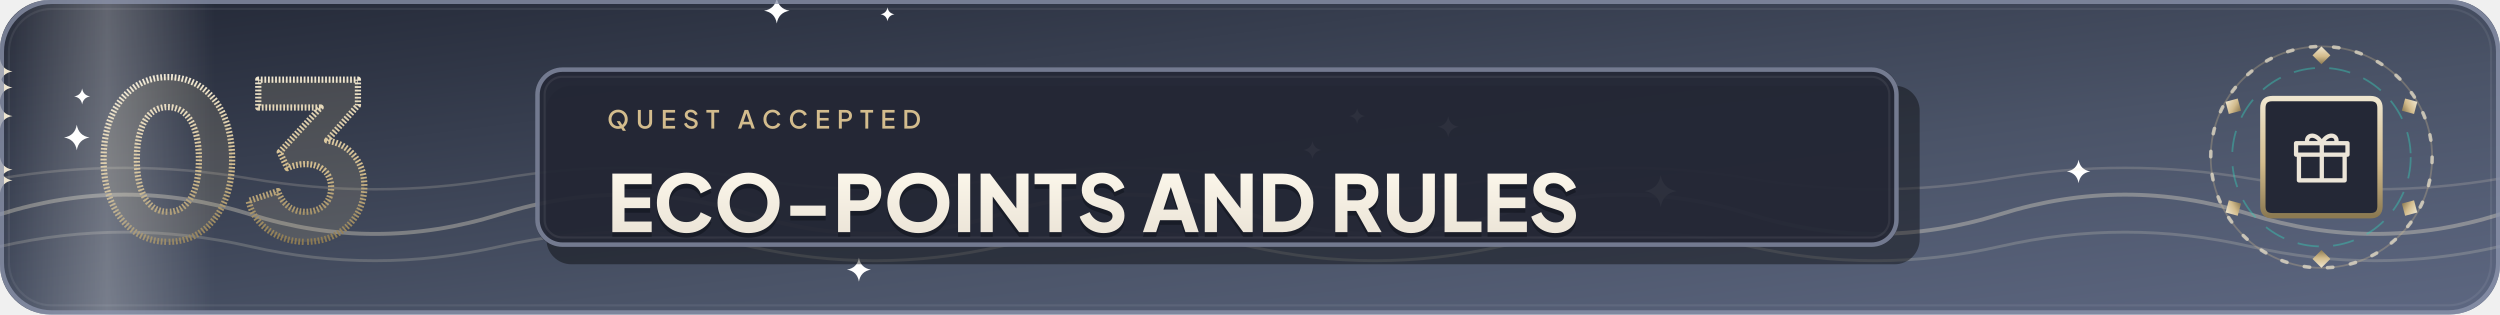
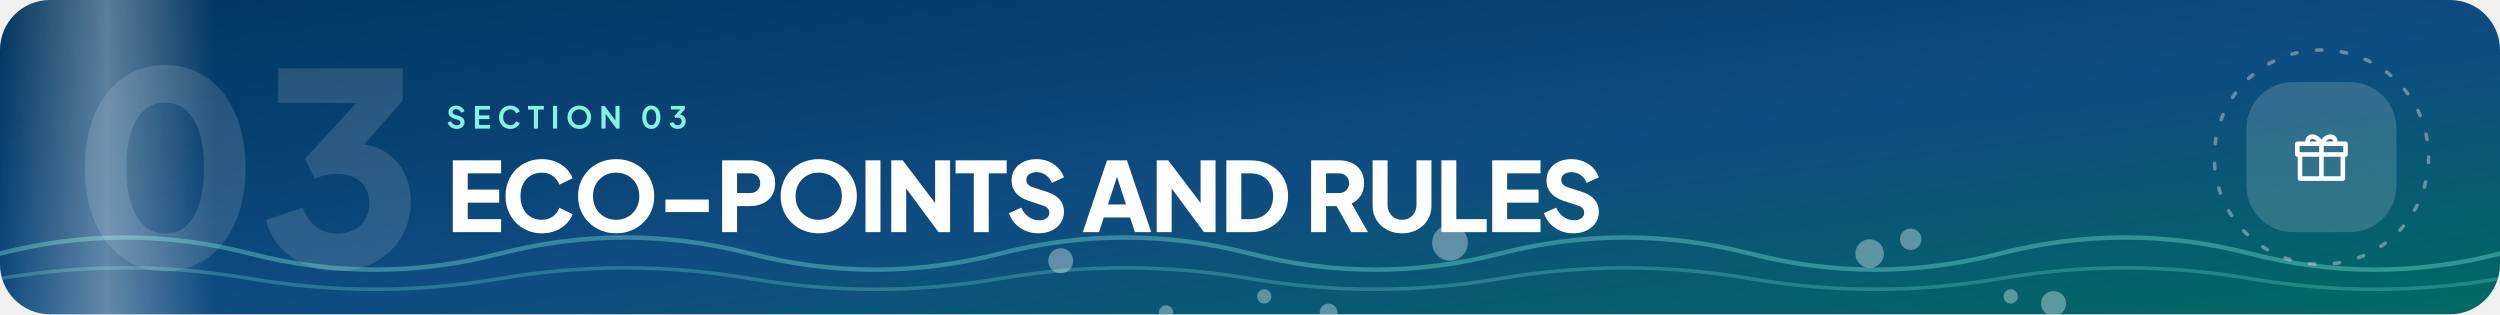
<svg xmlns="http://www.w3.org/2000/svg" width="1400" height="176" viewBox="0 0 1400 176" role="img" aria-label="Section 3: Eco-Points And Rules">
  <defs>
    <linearGradient id="goldE" x1="0" y1="0" x2="0" y2="1">
-       <stop offset="0" stop-color="#efe6cf" />
-       <stop offset=".55" stop-color="#d3bc8d" />
-       <stop offset="1" stop-color="#8c7a52" />
+       <stop offset="0" stop-color="#c9fbf4" />
+       <stop offset=".55" stop-color="#86f2e4" />
+       <stop offset="1" stop-color="#006a61" />
    </linearGradient>
    <linearGradient id="goldH" x1="0" y1="0" x2="1" y2="0">
-       <stop offset="0" stop-color="#8c7a52" />
-       <stop offset=".25" stop-color="#efe6cf" />
-       <stop offset=".5" stop-color="#d3bc8d" />
-       <stop offset=".75" stop-color="#efe6cf" />
-       <stop offset="1" stop-color="#8c7a52" />
+       <stop offset="0" stop-color="#006a61" />
+       <stop offset=".25" stop-color="#c9fbf4" />
+       <stop offset=".5" stop-color="#86f2e4" />
+       <stop offset=".75" stop-color="#c9fbf4" />
+       <stop offset="1" stop-color="#006a61" />
    </linearGradient>
    <linearGradient id="cream" x1="0" y1="0" x2="0" y2="1">
-       <stop offset="0" stop-color="#fbf6ea" />
-       <stop offset="1" stop-color="#ece5d8" />
+       <stop offset="0" stop-color="#ffffff" />
+       <stop offset="1" stop-color="#eaf3fb" />
    </linearGradient>
    <linearGradient id="shine" x1="0" x2="1">
      <stop offset="0" stop-color="#fff" stop-opacity="0" />
      <stop offset=".5" stop-color="#fff" stop-opacity=".5" />
      <stop offset="1" stop-color="#fff" stop-opacity="0" />
    </linearGradient>
    <clipPath id="c">
      <rect width="1400" height="176" rx="28" />
    </clipPath>
-     <linearGradient id="g" x1="0" y1="0" x2="1" y2="1">
-       <stop offset="0" stop-color="#232836" />
-       <stop offset=".6" stop-color="#4a5367" />
-       <stop offset="1" stop-color="#5d6781" />
+     <linearGradient id="hg" x1="0" y1="0" x2="1" y2="1">
+       <stop offset="0" stop-color="#00355f" />
+       <stop offset=".55" stop-color="#0f4c81" />
+       <stop offset="1" stop-color="#006a61" />
+     </linearGradient>
+     <linearGradient id="mg" x1="0" y1="0" x2="1" y2="0">
+       <stop offset="0" stop-color="#86f2e4" />
+       <stop offset="1" stop-color="#006a61" />
+     </linearGradient>
+     <linearGradient id="sw" x1="0" x2="1">
+       <stop offset="0" stop-color="#fff" stop-opacity="0" />
+       <stop offset=".5" stop-color="#fff" stop-opacity=".35" />
+       <stop offset="1" stop-color="#fff" stop-opacity="0" />
    </linearGradient>
  </defs>
-   <style>.ns{animation:ns 8s cubic-bezier(.5,0,.2,1) infinite}@keyframes ns{0%{stroke-dashoffset:1}22%,88%{stroke-dashoffset:0}100%{stroke-dashoffset:-1}}
- .nf{animation:nf 8s ease infinite}@keyframes nf{0%,14%{opacity:0}28%,86%{opacity:1}96%,100%{opacity:0}}
- .eb{animation:eb 8s cubic-bezier(.2,1.4,.4,1) infinite}@keyframes eb{0%,6%{opacity:0;transform:translateY(-70px) scale(.8)}18%{opacity:1;transform:translateY(8px) scale(1.04)}24%{transform:translateY(-3px) scale(1)}28%,86%{opacity:1;transform:translateY(0) scale(1)}98%,100%{opacity:0;transform:translateY(0)}}
- .ic{animation:ic 8s cubic-bezier(.2,1.5,.4,1) infinite;transform-box:fill-box;transform-origin:center}@keyframes ic{0%,12%{opacity:0;transform:scale(0) rotate(-120deg)}26%,88%{opacity:1;transform:scale(1) rotate(0)}98%,100%{opacity:0;transform:scale(0) rotate(120deg)}}
- .rg{animation:rg 12s linear infinite;transform-box:fill-box;transform-origin:center}@keyframes rg{to{transform:rotate(360deg)}}
- .rg2{animation:rg2 18s linear infinite;transform-box:fill-box;transform-origin:center}@keyframes rg2{to{transform:rotate(-360deg)}}
- .wv{animation:wv 7s linear infinite}@keyframes wv{to{transform:translateX(-280px)}}.wv2{animation:wv 11s linear infinite reverse}
- .sh{animation:sh 8s ease-in-out infinite}@keyframes sh{0%,55%{transform:translateX(-260px) skewX(-20deg)}85%,100%{transform:translateX(1700px) skewX(-20deg)}}
- .pa{animation:pa linear infinite}@keyframes pa{from{transform:translateX(-60px)}to{transform:translateX(1500px)}}.tw{animation:tw ease-in-out infinite;transform-box:fill-box;transform-origin:center}@keyframes tw{0%,100%{opacity:0;transform:scale(0)}50%{opacity:1;transform:scale(1) rotate(90deg)}}@media (prefers-reduced-motion:reduce){*{animation:none!important}}</style>
+   <style>.tw{animation:tw ease-in-out infinite;transform-box:fill-box;transform-origin:center}@keyframes tw{0%,100%{opacity:0;transform:scale(0)}50%{opacity:1;transform:scale(1) rotate(90deg)}}@media (prefers-reduced-motion:reduce){*{animation:none!important}}.wv{animation:wv 8s linear infinite}@keyframes wv{to{transform:translateX(-280px)}}.wv2{animation:wv 13s linear infinite reverse}.sh{animation:sh 8s ease-in-out infinite}@keyframes sh{0%,55%{transform:translateX(-260px) skewX(-20deg)}88%,100%{transform:translateX(1700px) skewX(-20deg)}}.rg{animation:rg 14s linear infinite;transform-box:fill-box;transform-origin:center}@keyframes rg{to{transform:rotate(360deg)}}.bb{animation:bb linear infinite}@keyframes bb{from{transform:translateY(0);opacity:0}15%{opacity:.5}to{transform:translateY(-190px);opacity:0}}@keyframes tt{0%,6%{opacity:0;transform:translateX(-40px)}20%{opacity:1;transform:translateX(4px)}26%,86%{opacity:1;transform:none}97%,100%{opacity:0;transform:none}}.tt{animation:tt 8.0s ease-out infinite}@keyframes ic{0%,10%{opacity:0;transform:scale(.4)}24%,88%{opacity:1;transform:scale(1)}98%,100%{opacity:0;transform:scale(.4)}}.ic{animation:ic 8.0s cubic-bezier(.2,1.5,.4,1) infinite;transform-box:fill-box;transform-origin:center}</style>
  <g clip-path="url(#c)">
-     <rect width="1400" height="176" fill="url(#g)" />
-     <path class="tw" d="M0 -14Q2 -2 14 0Q2 2 0 14Q-2 2 -14 0Q-2 -2 0 -14Z" transform="translate(435 6) scale(0.51)" fill="#fff" style="animation-duration:2.1s;animation-delay:-4.6s" />
-     <path class="tw" d="M0 -14Q2 -2 14 0Q2 2 0 14Q-2 2 -14 0Q-2 -2 0 -14Z" transform="translate(497 8) scale(0.28)" fill="#fff" style="animation-duration:4.4s;animation-delay:-0.7s" />
-     <path class="tw" d="M0 -14Q2 -2 14 0Q2 2 0 14Q-2 2 -14 0Q-2 -2 0 -14Z" transform="translate(760 65) scale(0.31)" fill="#fff" style="animation-duration:3.4s;animation-delay:-1.8s" />
-     <path class="tw" d="M0 -14Q2 -2 14 0Q2 2 0 14Q-2 2 -14 0Q-2 -2 0 -14Z" transform="translate(811 71) scale(0.42)" fill="#fff" style="animation-duration:4.8s;animation-delay:-1.0s" />
-     <path class="tw" d="M0 -14Q2 -2 14 0Q2 2 0 14Q-2 2 -14 0Q-2 -2 0 -14Z" transform="translate(735 84) scale(0.36)" fill="#fff" style="animation-duration:4.8s;animation-delay:-2.6s" />
-     <path class="tw" d="M0 -14Q2 -2 14 0Q2 2 0 14Q-2 2 -14 0Q-2 -2 0 -14Z" transform="translate(481 151) scale(0.48)" fill="#fff" style="animation-duration:3.3s;animation-delay:-0.4s" />
-     <path class="tw" d="M0 -14Q2 -2 14 0Q2 2 0 14Q-2 2 -14 0Q-2 -2 0 -14Z" transform="translate(1164 96) scale(0.47)" fill="#fff" style="animation-duration:2.9s;animation-delay:-3.5s" />
-     <path class="tw" d="M0 -14Q2 -2 14 0Q2 2 0 14Q-2 2 -14 0Q-2 -2 0 -14Z" transform="translate(930 107) scale(0.64)" fill="#fff" style="animation-duration:4.4s;animation-delay:-0.3s" />
-     <path class="tw" d="M0 -14Q2 -2 14 0Q2 2 0 14Q-2 2 -14 0Q-2 -2 0 -14Z" transform="translate(46 54) scale(0.32)" fill="#fff" style="animation-duration:2.5s;animation-delay:-4.7s" />
-     <path class="tw" d="M0 -14Q2 -2 14 0Q2 2 0 14Q-2 2 -14 0Q-2 -2 0 -14Z" transform="translate(43 77) scale(0.51)" fill="#fff" style="animation-duration:2.5s;animation-delay:-4.3s" />
+     <rect width="1400" height="176" fill="url(#hg)" />
+     <path d="M92.5 151.8Q79.15 151.8 69.025 144.6Q58.9 137.4 53.2 124.35Q47.5 111.3 47.5 94.05Q47.5 76.65 53.125 63.75Q58.75 50.85 68.875 43.65Q79.0 36.45 92.35 36.45Q106.0 36.45 116.125 43.65Q126.25 50.85 131.875 63.825Q137.5 76.8 137.5 94.05Q137.5 111.3 131.875 124.275Q126.25 137.25 116.125 144.525Q106.0 151.8 92.5 151.8ZM92.65 130.8Q99.55 130.8 104.35 126.45Q109.15 122.1 111.7 113.85Q114.25 105.6 114.25 94.05Q114.25 82.5 111.7 74.325Q109.15 66.15 104.275 61.8Q99.4 57.45 92.35 57.45Q85.45 57.45 80.65 61.8Q75.85 66.15 73.3 74.325Q70.75 82.5 70.75 94.05Q70.75 105.45 73.3 113.7Q75.85 121.95 80.725 126.375Q85.6 130.8 92.65 130.8ZM188.8 151.8Q179.5 151.8 171.1 148.275Q162.7 144.75 156.85 138.3Q151.0 131.85 149.05 123.15L169.6 116.25Q172.15 123.45 177.1 127.125Q182.05 130.8 188.8 130.8Q194.35 130.8 198.325 128.7Q202.3 126.6 204.55 122.775Q206.8 118.95 206.8 113.85Q206.8 108.75 204.625 105.075Q202.45 101.4 198.475 99.375Q194.5 97.35 188.8 97.35Q185.5 97.35 182.2 98.1Q178.9 98.85 176.2 100.2L170.8 88.95L199.45 57.75H155.8V38.25H225.55V56.25L203.95 80.85Q209.65 81.75 214.45 84.3Q221.8 88.5 225.925 95.85Q230.05 103.2 230.05 112.95Q230.05 124.05 224.65 132.9Q219.25 141.75 209.95 146.775Q200.65 151.8 188.8 151.8Z" fill="#ffffff" fill-opacity=".13" />
    <g class="wv">
-       <path d="M-280 120q70 -22 140 0t140 0q70 -22 140 0t140 0q70 -22 140 0t140 0q70 -22 140 0t140 0q70 -22 140 0t140 0q70 -22 140 0t140 0q70 -22 140 0t140 0q70 -22 140 0t140 0q70 -22 140 0t140 0q70 -22 140 0t140 0q70 -22 140 0t140 0" fill="none" stroke="#efe6cf" stroke-opacity="0.35" stroke-width="2.2" stroke-linecap="round" />
-       <path d="M-280 138q70 -16 140 0t140 0q70 -16 140 0t140 0q70 -16 140 0t140 0q70 -16 140 0t140 0q70 -16 140 0t140 0q70 -16 140 0t140 0q70 -16 140 0t140 0q70 -16 140 0t140 0q70 -16 140 0t140 0q70 -16 140 0t140 0q70 -16 140 0t140 0" fill="none" stroke="#efe6cf" stroke-opacity="0.2" stroke-width="1.6" stroke-linecap="round" />
+       <path d="M-280 142q70 -18 140 0t140 0q70 -18 140 0t140 0q70 -18 140 0t140 0q70 -18 140 0t140 0q70 -18 140 0t140 0q70 -18 140 0t140 0q70 -18 140 0t140 0q70 -18 140 0t140 0q70 -18 140 0t140 0q70 -18 140 0t140 0q70 -18 140 0t140 0q70 -18 140 0t140 0q70 -18 140 0t140 0q70 -18 140 0t140 0" fill="none" stroke="#86f2e4" stroke-opacity="0.35" stroke-width="2.5" stroke-linecap="round" />
    </g>
    <g class="wv2">
-       <path d="M-280 100q70 -12 140 0t140 0q70 -12 140 0t140 0q70 -12 140 0t140 0q70 -12 140 0t140 0q70 -12 140 0t140 0q70 -12 140 0t140 0q70 -12 140 0t140 0q70 -12 140 0t140 0q70 -12 140 0t140 0q70 -12 140 0t140 0q70 -12 140 0t140 0" fill="none" stroke="#efe6cf" stroke-opacity="0.18" stroke-width="1.4" stroke-linecap="round" />
+       <path d="M-280 156q70 -12 140 0t140 0q70 -12 140 0t140 0q70 -12 140 0t140 0q70 -12 140 0t140 0q70 -12 140 0t140 0q70 -12 140 0t140 0q70 -12 140 0t140 0q70 -12 140 0t140 0q70 -12 140 0t140 0q70 -12 140 0t140 0q70 -12 140 0t140 0q70 -12 140 0t140 0q70 -12 140 0t140 0q70 -12 140 0t140 0" fill="none" stroke="#86f2e4" stroke-opacity="0.25" stroke-width="2" stroke-linecap="round" />
    </g>
-     <g class="pa" style="animation-duration:8.4s;animation-delay:-0.7s">
-       <path d="M0 -14Q2 -2 14 0Q2 2 0 14Q-2 2 -14 0Q-2 -2 0 -14Z" transform="translate(0 49) scale(.5)" fill="#efe6cf" />
-     </g>
-     <g class="pa" style="animation-duration:8.4s;animation-delay:-5.0s">
-       <path d="M0 -14Q2 -2 14 0Q2 2 0 14Q-2 2 -14 0Q-2 -2 0 -14Z" transform="translate(0 95) scale(.5)" fill="#efe6cf" />
-     </g>
-     <g class="pa" style="animation-duration:9.3s;animation-delay:-5.0s">
-       <path d="M0 -14Q2 -2 14 0Q2 2 0 14Q-2 2 -14 0Q-2 -2 0 -14Z" transform="translate(0 65) scale(.5)" fill="#efe6cf" />
-     </g>
-     <g class="pa" style="animation-duration:7.4s;animation-delay:-3.1s">
-       <path d="M0 -14Q2 -2 14 0Q2 2 0 14Q-2 2 -14 0Q-2 -2 0 -14Z" transform="translate(0 40) scale(.5)" fill="#efe6cf" />
-     </g>
-     <g class="pa" style="animation-duration:8.3s;animation-delay:-4.8s">
-       <path d="M0 -14Q2 -2 14 0Q2 2 0 14Q-2 2 -14 0Q-2 -2 0 -14Z" transform="translate(0 101) scale(.5)" fill="#efe6cf" />
-     </g>
-     <path class="nf" d="M94.0 135.44Q83.32 135.44 75.22 129.68Q67.12 123.92 62.56 113.48Q58.0 103.04 58.0 89.24Q58.0 75.32 62.5 65.0Q67.0 54.68 75.1 48.92Q83.2 43.16 93.88 43.16Q104.8 43.16 112.9 48.92Q121.0 54.68 125.5 65.06Q130.0 75.44 130.0 89.24Q130.0 103.04 125.5 113.42Q121.0 123.8 112.9 129.62Q104.8 135.44 94.0 135.44ZM94.12 118.64Q99.64 118.64 103.48 115.16Q107.32 111.68 109.36 105.08Q111.4 98.48 111.4 89.24Q111.4 80.0 109.36 73.46Q107.32 66.92 103.42 63.44Q99.52 59.96 93.88 59.96Q88.36 59.96 84.52 63.44Q80.68 66.92 78.64 73.46Q76.6 80.0 76.6 89.24Q76.6 98.36 78.64 104.96Q80.68 111.56 84.58 115.1Q88.48 118.64 94.12 118.64ZM171.04 135.44Q163.6 135.44 156.88 132.62Q150.16 129.8 145.48 124.64Q140.8 119.48 139.24 112.52L155.68 107.0Q157.72 112.76 161.68 115.7Q165.64 118.64 171.04 118.64Q175.48 118.64 178.66 116.96Q181.84 115.28 183.64 112.22Q185.44 109.16 185.44 105.08Q185.44 101.0 183.7 98.06Q181.96 95.12 178.78 93.5Q175.6 91.88 171.04 91.88Q168.4 91.88 165.76 92.48Q163.12 93.08 160.96 94.16L156.64 85.16L179.56 60.2H144.64V44.6H200.44V59.0L183.16 78.68Q187.72 79.4 191.56 81.44Q197.44 84.8 200.74 90.68Q204.04 96.56 204.04 104.36Q204.04 113.24 199.72 120.32Q195.4 127.4 187.96 131.42Q180.52 135.44 171.04 135.44Z" fill="#d3bc8d" fill-opacity=".16" />
-     <path class="ns" d="M94.0 135.44Q83.32 135.44 75.22 129.68Q67.12 123.92 62.56 113.48Q58.0 103.04 58.0 89.24Q58.0 75.32 62.5 65.0Q67.0 54.68 75.1 48.92Q83.2 43.16 93.88 43.16Q104.8 43.16 112.9 48.92Q121.0 54.68 125.5 65.06Q130.0 75.44 130.0 89.24Q130.0 103.04 125.5 113.42Q121.0 123.8 112.9 129.62Q104.8 135.44 94.0 135.44ZM94.12 118.64Q99.64 118.64 103.48 115.16Q107.32 111.68 109.36 105.08Q111.4 98.48 111.4 89.24Q111.4 80.0 109.36 73.46Q107.32 66.92 103.42 63.44Q99.52 59.96 93.88 59.96Q88.36 59.96 84.52 63.44Q80.68 66.92 78.64 73.46Q76.6 80.0 76.6 89.24Q76.6 98.36 78.64 104.96Q80.68 111.56 84.58 115.1Q88.48 118.64 94.12 118.64ZM171.04 135.44Q163.6 135.44 156.88 132.62Q150.16 129.8 145.48 124.64Q140.8 119.48 139.24 112.52L155.68 107.0Q157.72 112.76 161.68 115.7Q165.64 118.64 171.04 118.64Q175.48 118.64 178.66 116.96Q181.84 115.28 183.64 112.22Q185.44 109.16 185.44 105.08Q185.44 101.0 183.7 98.06Q181.96 95.12 178.78 93.5Q175.6 91.88 171.04 91.88Q168.4 91.88 165.76 92.48Q163.12 93.08 160.96 94.16L156.64 85.16L179.56 60.2H144.64V44.6H200.44V59.0L183.16 78.68Q187.72 79.4 191.56 81.44Q197.44 84.8 200.74 90.68Q204.04 96.56 204.04 104.36Q204.04 113.24 199.72 120.32Q195.4 127.4 187.96 131.42Q180.52 135.44 171.04 135.44Z" pathLength="1" fill="none" stroke="url(#goldE)" stroke-width="3.5" stroke-linejoin="round" stroke-dasharray="1 1" stroke-dashoffset="1" />
-     <g class="eb">
-       <g transform="translate(300 38)">
-         <rect x="6" y="10" width="769.02" height="100" rx="14" fill="#000" fill-opacity=".4" />
-         <rect width="763.02" height="100" rx="14" fill="#242836" fill-opacity=".92" />
-         <rect x="1" y="1" width="761.02" height="98" rx="14" fill="none" stroke="#8d96ad" stroke-opacity=".75" stroke-width="2.5" />
-         <rect x="5" y="5" width="753.02" height="90" rx="10" fill="none" stroke="#fff" stroke-opacity=".07" stroke-width="1.2" />
-         <path d="M46.146 34.168Q45.012 34.168 44.039 33.762Q43.066 33.356 42.331 32.628Q41.596 31.9 41.183 30.92Q40.77 29.94 40.77 28.778Q40.77 27.616 41.183 26.629Q41.596 25.642 42.324 24.921Q43.052 24.2 44.032 23.801Q45.012 23.402 46.146 23.402Q47.294 23.402 48.267 23.801Q49.24 24.2 49.975 24.928Q50.71 25.656 51.116 26.636Q51.522 27.616 51.522 28.778Q51.522 29.94 51.109 30.92Q50.696 31.9 49.968 32.628Q49.632 32.964 49.254 33.216L50.542 35.26H48.764L47.91 33.888Q47.084 34.168 46.146 34.168ZM46.146 32.656Q46.622 32.656 47.056 32.558L45.348 29.828H47.112L48.428 31.9Q48.638 31.732 48.82 31.536Q49.324 31.018 49.604 30.311Q49.884 29.604 49.884 28.778Q49.884 27.952 49.604 27.252Q49.324 26.552 48.82 26.02Q48.316 25.488 47.637 25.194Q46.958 24.9 46.146 24.9Q45.334 24.9 44.655 25.194Q43.976 25.488 43.472 26.02Q42.968 26.552 42.695 27.252Q42.422 27.952 42.422 28.778Q42.422 29.604 42.695 30.311Q42.968 31.018 43.472 31.543Q43.976 32.068 44.662 32.362Q45.348 32.656 46.146 32.656ZM61.196 34.168Q60.034 34.168 59.131 33.678Q58.228 33.188 57.717 32.334Q57.206 31.48 57.206 30.388V23.57H58.858V30.318Q58.858 31.004 59.159 31.536Q59.46 32.068 59.985 32.362Q60.51 32.656 61.196 32.656Q61.896 32.656 62.421 32.362Q62.946 32.068 63.247 31.536Q63.548 31.004 63.548 30.318V23.57H65.186V30.388Q65.186 31.48 64.682 32.334Q64.178 33.188 63.275 33.678Q62.372 34.168 61.196 34.168ZM71.178 34.0V23.57H78.052V25.04H72.83V28.036H77.772V29.506H72.83V32.53H78.052V34.0ZM87.166 34.168Q86.186 34.168 85.346 33.797Q84.506 33.426 83.918 32.782Q83.33 32.138 83.05 31.298L84.45 30.71Q84.828 31.676 85.556 32.194Q86.284 32.712 87.236 32.712Q87.796 32.712 88.216 32.537Q88.636 32.362 88.867 32.04Q89.098 31.718 89.098 31.298Q89.098 30.724 88.776 30.388Q88.454 30.052 87.824 29.856L85.864 29.24Q84.688 28.876 84.072 28.127Q83.456 27.378 83.456 26.37Q83.456 25.488 83.89 24.823Q84.324 24.158 85.087 23.78Q85.85 23.402 86.83 23.402Q87.768 23.402 88.538 23.731Q89.308 24.06 89.861 24.634Q90.414 25.208 90.666 25.964L89.294 26.566Q88.986 25.74 88.335 25.292Q87.684 24.844 86.83 24.844Q86.312 24.844 85.92 25.019Q85.528 25.194 85.311 25.523Q85.094 25.852 85.094 26.286Q85.094 26.79 85.416 27.182Q85.738 27.574 86.396 27.77L88.216 28.344Q89.462 28.722 90.092 29.429Q90.722 30.136 90.722 31.186Q90.722 32.054 90.267 32.726Q89.812 33.398 89.014 33.783Q88.216 34.168 87.166 34.168ZM98.338 34.0V25.04H95.566V23.57H102.706V25.04H99.976V34.0ZM113.304 34.0 116.972 23.57H119.016L122.684 34.0H120.92L120.122 31.662H115.88L115.068 34.0ZM116.356 30.192H119.618L117.994 25.404ZM132.694 34.168Q131.588 34.168 130.643 33.762Q129.698 33.356 129.005 32.635Q128.312 31.914 127.92 30.934Q127.528 29.954 127.528 28.778Q127.528 27.616 127.913 26.629Q128.298 25.642 128.998 24.921Q129.698 24.2 130.636 23.801Q131.574 23.402 132.694 23.402Q133.8 23.402 134.675 23.78Q135.55 24.158 136.152 24.767Q136.754 25.376 137.02 26.09L135.536 26.79Q135.2 25.95 134.465 25.425Q133.73 24.9 132.694 24.9Q131.658 24.9 130.86 25.39Q130.062 25.88 129.621 26.748Q129.18 27.616 129.18 28.778Q129.18 29.94 129.621 30.815Q130.062 31.69 130.86 32.173Q131.658 32.656 132.694 32.656Q133.73 32.656 134.465 32.138Q135.2 31.62 135.536 30.78L137.02 31.48Q136.754 32.18 136.152 32.796Q135.55 33.412 134.675 33.79Q133.8 34.168 132.694 34.168ZM147.492 34.168Q146.386 34.168 145.441 33.762Q144.496 33.356 143.803 32.635Q143.11 31.914 142.718 30.934Q142.326 29.954 142.326 28.778Q142.326 27.616 142.711 26.629Q143.096 25.642 143.796 24.921Q144.496 24.2 145.434 23.801Q146.372 23.402 147.492 23.402Q148.598 23.402 149.473 23.78Q150.348 24.158 150.95 24.767Q151.552 25.376 151.818 26.09L150.334 26.79Q149.998 25.95 149.263 25.425Q148.528 24.9 147.492 24.9Q146.456 24.9 145.658 25.39Q144.86 25.88 144.419 26.748Q143.978 27.616 143.978 28.778Q143.978 29.94 144.419 30.815Q144.86 31.69 145.658 32.173Q146.456 32.656 147.492 32.656Q148.528 32.656 149.263 32.138Q149.998 31.62 150.334 30.78L151.818 31.48Q151.552 32.18 150.95 32.796Q150.348 33.412 149.473 33.79Q148.598 34.168 147.492 34.168ZM157.432 34.0V23.57H164.306V25.04H159.084V28.036H164.026V29.506H159.084V32.53H164.306V34.0ZM169.766 34.0V23.57H173.56Q174.61 23.57 175.415 23.955Q176.22 24.34 176.668 25.075Q177.116 25.81 177.116 26.832Q177.116 27.84 176.661 28.568Q176.206 29.296 175.408 29.688Q174.61 30.08 173.56 30.08H171.418V34.0ZM171.418 28.61H173.602Q174.162 28.61 174.582 28.386Q175.002 28.162 175.24 27.763Q175.478 27.364 175.478 26.818Q175.478 26.272 175.24 25.873Q175.002 25.474 174.582 25.257Q174.162 25.04 173.602 25.04H171.418ZM184.578 34.0V25.04H181.806V23.57H188.946V25.04H186.216V34.0ZM194.098 34.0V23.57H200.972V25.04H195.75V28.036H200.692V29.506H195.75V32.53H200.972V34.0ZM206.432 34.0V23.57H209.848Q211.472 23.57 212.669 24.221Q213.866 24.872 214.524 26.048Q215.182 27.224 215.182 28.778Q215.182 30.318 214.524 31.501Q213.866 32.684 212.669 33.342Q211.472 34.0 209.848 34.0ZM208.084 32.53H209.876Q210.982 32.53 211.801 32.068Q212.62 31.606 213.068 30.766Q213.516 29.926 213.516 28.778Q213.516 27.63 213.061 26.797Q212.606 25.964 211.794 25.502Q210.982 25.04 209.876 25.04H208.084Z" fill="#d3bc8d" />
-         <path d="M40 44h683.02" stroke="url(#goldH)" stroke-width="1.5" />
-         <path d="M42.904 92.0V59.22H64.948V65.16H49.724V72.596H64.068V78.536H49.724V86.06H64.948V92.0ZM84.396 92.528Q80.876 92.528 77.862 91.252Q74.848 89.976 72.604 87.688Q70.36 85.4 69.106 82.32Q67.852 79.24 67.852 75.588Q67.852 71.936 69.084 68.834Q70.316 65.732 72.56 63.466Q74.804 61.2 77.818 59.946Q80.832 58.692 84.396 58.692Q87.96 58.692 90.798 59.88Q93.636 61.068 95.616 63.048Q97.596 65.028 98.432 67.448L92.404 70.352Q91.568 67.976 89.478 66.414Q87.388 64.852 84.396 64.852Q81.492 64.852 79.292 66.216Q77.092 67.58 75.882 69.978Q74.672 72.376 74.672 75.588Q74.672 78.8 75.882 81.22Q77.092 83.64 79.292 85.004Q81.492 86.368 84.396 86.368Q87.388 86.368 89.478 84.806Q91.568 83.244 92.404 80.868L98.432 83.772Q97.596 86.192 95.616 88.172Q93.636 90.152 90.798 91.34Q87.96 92.528 84.396 92.528ZM119.2 92.528Q115.504 92.528 112.336 91.252Q109.168 89.976 106.814 87.666Q104.46 85.356 103.14 82.276Q101.82 79.196 101.82 75.588Q101.82 71.98 103.118 68.9Q104.416 65.82 106.77 63.532Q109.124 61.244 112.292 59.968Q115.46 58.692 119.2 58.692Q122.94 58.692 126.108 59.968Q129.276 61.244 131.63 63.532Q133.984 65.82 135.282 68.9Q136.58 71.98 136.58 75.588Q136.58 79.196 135.26 82.276Q133.94 85.356 131.586 87.666Q129.232 89.976 126.064 91.252Q122.896 92.528 119.2 92.528ZM119.2 86.368Q121.444 86.368 123.358 85.576Q125.272 84.784 126.724 83.354Q128.176 81.924 128.968 79.944Q129.76 77.964 129.76 75.588Q129.76 73.212 128.968 71.254Q128.176 69.296 126.724 67.844Q125.272 66.392 123.358 65.622Q121.444 64.852 119.2 64.852Q116.956 64.852 115.042 65.622Q113.128 66.392 111.676 67.844Q110.224 69.296 109.432 71.254Q108.64 73.212 108.64 75.588Q108.64 77.964 109.432 79.944Q110.224 81.924 111.676 83.354Q113.128 84.784 115.042 85.576Q116.956 86.368 119.2 86.368ZM142.564 82.848V77.128H162.364V82.848ZM169.316 92.0V59.22H181.9Q185.288 59.22 187.906 60.408Q190.524 61.596 192.02 63.928Q193.516 66.26 193.516 69.692Q193.516 73.036 191.998 75.368Q190.48 77.7 187.862 78.91Q185.244 80.12 181.9 80.12H176.136V92.0ZM176.136 74.18H181.944Q183.396 74.18 184.452 73.608Q185.508 73.036 186.102 72.024Q186.696 71.012 186.696 69.692Q186.696 68.328 186.102 67.316Q185.508 66.304 184.452 65.732Q183.396 65.16 181.944 65.16H176.136ZM214.284 92.528Q210.588 92.528 207.42 91.252Q204.252 89.976 201.898 87.666Q199.544 85.356 198.224 82.276Q196.904 79.196 196.904 75.588Q196.904 71.98 198.202 68.9Q199.5 65.82 201.854 63.532Q204.208 61.244 207.376 59.968Q210.544 58.692 214.284 58.692Q218.024 58.692 221.192 59.968Q224.36 61.244 226.714 63.532Q229.068 65.82 230.366 68.9Q231.664 71.98 231.664 75.588Q231.664 79.196 230.344 82.276Q229.024 85.356 226.67 87.666Q224.316 89.976 221.148 91.252Q217.98 92.528 214.284 92.528ZM214.284 86.368Q216.528 86.368 218.442 85.576Q220.356 84.784 221.808 83.354Q223.26 81.924 224.052 79.944Q224.844 77.964 224.844 75.588Q224.844 73.212 224.052 71.254Q223.26 69.296 221.808 67.844Q220.356 66.392 218.442 65.622Q216.528 64.852 214.284 64.852Q212.04 64.852 210.126 65.622Q208.212 66.392 206.76 67.844Q205.308 69.296 204.516 71.254Q203.724 73.212 203.724 75.588Q203.724 77.964 204.516 79.944Q205.308 81.924 206.76 83.354Q208.212 84.784 210.126 85.576Q212.04 86.368 214.284 86.368ZM236.504 92.0V59.22H243.324V92.0ZM249.132 92.0V59.22H254.368L269.152 78.712V59.22H275.972V92.0H270.692L255.952 72.068V92.0ZM287.676 92.0V65.16H279.36V59.22H302.68V65.16H294.496V92.0ZM317.992 92.528Q314.912 92.528 312.206 91.406Q309.5 90.284 307.542 88.216Q305.584 86.148 304.616 83.332L310.204 80.824Q311.436 83.508 313.614 85.048Q315.792 86.588 318.432 86.588Q319.84 86.588 320.852 86.148Q321.864 85.708 322.436 84.938Q323.008 84.168 323.008 83.112Q323.008 81.968 322.304 81.154Q321.6 80.34 320.104 79.856L313.68 77.744Q309.764 76.468 307.784 74.114Q305.804 71.76 305.804 68.46Q305.804 65.556 307.234 63.356Q308.664 61.156 311.238 59.924Q313.812 58.692 317.156 58.692Q320.104 58.692 322.612 59.704Q325.12 60.716 326.946 62.564Q328.772 64.412 329.696 67.008L324.152 69.516Q323.228 67.228 321.38 65.93Q319.532 64.632 317.156 64.632Q315.792 64.632 314.736 65.072Q313.68 65.512 313.108 66.326Q312.536 67.14 312.536 68.196Q312.536 69.34 313.284 70.198Q314.032 71.056 315.528 71.54L321.82 73.564Q325.78 74.84 327.738 77.128Q329.696 79.416 329.696 82.716Q329.696 85.576 328.2 87.798Q326.704 90.02 324.086 91.274Q321.468 92.528 317.992 92.528ZM340.036 92.0 351.124 59.22H360.188L371.276 92.0H363.84L361.64 85.312H349.628L347.428 92.0ZM351.52 79.372H359.748L355.656 66.744ZM374.664 92.0V59.22H379.9L394.684 78.712V59.22H401.504V92.0H396.224L381.484 72.068V92.0ZM407.312 92.0V59.22H418.004Q423.328 59.22 427.244 61.332Q431.16 63.444 433.316 67.14Q435.472 70.836 435.472 75.588Q435.472 80.34 433.316 84.058Q431.16 87.776 427.244 89.888Q423.328 92.0 418.004 92.0ZM414.132 86.06H418.18Q421.392 86.06 423.724 84.762Q426.056 83.464 427.354 81.11Q428.652 78.756 428.652 75.588Q428.652 72.376 427.354 70.044Q426.056 67.712 423.724 66.436Q421.392 65.16 418.18 65.16H414.132ZM447.748 92.0V59.22H460.288Q463.676 59.22 466.294 60.408Q468.912 61.596 470.408 63.928Q471.904 66.26 471.904 69.692Q471.904 73.036 470.364 75.39Q468.824 77.744 466.228 78.932L473.708 92.0H466.052L459.408 80.12H454.568V92.0ZM454.568 74.18H460.332Q461.784 74.18 462.84 73.608Q463.896 73.036 464.49 72.024Q465.084 71.012 465.084 69.692Q465.084 68.328 464.49 67.316Q463.896 66.304 462.84 65.732Q461.784 65.16 460.332 65.16H454.568ZM490.12 92.528Q486.248 92.528 483.212 90.9Q480.176 89.272 478.438 86.434Q476.7 83.596 476.7 79.988V59.22H483.52V79.548Q483.52 81.484 484.378 83.046Q485.236 84.608 486.732 85.488Q488.228 86.368 490.12 86.368Q492.056 86.368 493.53 85.488Q495.004 84.608 495.862 83.046Q496.72 81.484 496.72 79.548V59.22H503.54V79.988Q503.54 83.596 501.802 86.434Q500.064 89.272 497.028 90.9Q493.992 92.528 490.12 92.528ZM508.952 92.0V59.22H515.772V86.06H529.632V92.0ZM533.02 92.0V59.22H555.064V65.16H539.84V72.596H554.184V78.536H539.84V86.06H555.064V92.0ZM570.86 92.528Q567.78 92.528 565.074 91.406Q562.368 90.284 560.41 88.216Q558.452 86.148 557.484 83.332L563.072 80.824Q564.304 83.508 566.482 85.048Q568.66 86.588 571.3 86.588Q572.708 86.588 573.72 86.148Q574.732 85.708 575.304 84.938Q575.876 84.168 575.876 83.112Q575.876 81.968 575.172 81.154Q574.468 80.34 572.972 79.856L566.548 77.744Q562.632 76.468 560.652 74.114Q558.672 71.76 558.672 68.46Q558.672 65.556 560.102 63.356Q561.532 61.156 564.106 59.924Q566.68 58.692 570.024 58.692Q572.972 58.692 575.48 59.704Q577.988 60.716 579.814 62.564Q581.64 64.412 582.564 67.008L577.02 69.516Q576.096 67.228 574.248 65.93Q572.4 64.632 570.024 64.632Q568.66 64.632 567.604 65.072Q566.548 65.512 565.976 66.326Q565.404 67.14 565.404 68.196Q565.404 69.34 566.152 70.198Q566.9 71.056 568.396 71.54L574.688 73.564Q578.648 74.84 580.606 77.128Q582.564 79.416 582.564 82.716Q582.564 85.576 581.068 87.798Q579.572 90.02 576.954 91.274Q574.336 92.528 570.86 92.528Z" transform="translate(0 2.6)" fill="#10131c" fill-opacity=".55" />
-         <path d="M42.904 92.0V59.22H64.948V65.16H49.724V72.596H64.068V78.536H49.724V86.06H64.948V92.0ZM84.396 92.528Q80.876 92.528 77.862 91.252Q74.848 89.976 72.604 87.688Q70.36 85.4 69.106 82.32Q67.852 79.24 67.852 75.588Q67.852 71.936 69.084 68.834Q70.316 65.732 72.56 63.466Q74.804 61.2 77.818 59.946Q80.832 58.692 84.396 58.692Q87.96 58.692 90.798 59.88Q93.636 61.068 95.616 63.048Q97.596 65.028 98.432 67.448L92.404 70.352Q91.568 67.976 89.478 66.414Q87.388 64.852 84.396 64.852Q81.492 64.852 79.292 66.216Q77.092 67.58 75.882 69.978Q74.672 72.376 74.672 75.588Q74.672 78.8 75.882 81.22Q77.092 83.64 79.292 85.004Q81.492 86.368 84.396 86.368Q87.388 86.368 89.478 84.806Q91.568 83.244 92.404 80.868L98.432 83.772Q97.596 86.192 95.616 88.172Q93.636 90.152 90.798 91.34Q87.96 92.528 84.396 92.528ZM119.2 92.528Q115.504 92.528 112.336 91.252Q109.168 89.976 106.814 87.666Q104.46 85.356 103.14 82.276Q101.82 79.196 101.82 75.588Q101.82 71.98 103.118 68.9Q104.416 65.82 106.77 63.532Q109.124 61.244 112.292 59.968Q115.46 58.692 119.2 58.692Q122.94 58.692 126.108 59.968Q129.276 61.244 131.63 63.532Q133.984 65.82 135.282 68.9Q136.58 71.98 136.58 75.588Q136.58 79.196 135.26 82.276Q133.94 85.356 131.586 87.666Q129.232 89.976 126.064 91.252Q122.896 92.528 119.2 92.528ZM119.2 86.368Q121.444 86.368 123.358 85.576Q125.272 84.784 126.724 83.354Q128.176 81.924 128.968 79.944Q129.76 77.964 129.76 75.588Q129.76 73.212 128.968 71.254Q128.176 69.296 126.724 67.844Q125.272 66.392 123.358 65.622Q121.444 64.852 119.2 64.852Q116.956 64.852 115.042 65.622Q113.128 66.392 111.676 67.844Q110.224 69.296 109.432 71.254Q108.64 73.212 108.64 75.588Q108.64 77.964 109.432 79.944Q110.224 81.924 111.676 83.354Q113.128 84.784 115.042 85.576Q116.956 86.368 119.2 86.368ZM142.564 82.848V77.128H162.364V82.848ZM169.316 92.0V59.22H181.9Q185.288 59.22 187.906 60.408Q190.524 61.596 192.02 63.928Q193.516 66.26 193.516 69.692Q193.516 73.036 191.998 75.368Q190.48 77.7 187.862 78.91Q185.244 80.12 181.9 80.12H176.136V92.0ZM176.136 74.18H181.944Q183.396 74.18 184.452 73.608Q185.508 73.036 186.102 72.024Q186.696 71.012 186.696 69.692Q186.696 68.328 186.102 67.316Q185.508 66.304 184.452 65.732Q183.396 65.16 181.944 65.16H176.136ZM214.284 92.528Q210.588 92.528 207.42 91.252Q204.252 89.976 201.898 87.666Q199.544 85.356 198.224 82.276Q196.904 79.196 196.904 75.588Q196.904 71.98 198.202 68.9Q199.5 65.82 201.854 63.532Q204.208 61.244 207.376 59.968Q210.544 58.692 214.284 58.692Q218.024 58.692 221.192 59.968Q224.36 61.244 226.714 63.532Q229.068 65.82 230.366 68.9Q231.664 71.98 231.664 75.588Q231.664 79.196 230.344 82.276Q229.024 85.356 226.67 87.666Q224.316 89.976 221.148 91.252Q217.98 92.528 214.284 92.528ZM214.284 86.368Q216.528 86.368 218.442 85.576Q220.356 84.784 221.808 83.354Q223.26 81.924 224.052 79.944Q224.844 77.964 224.844 75.588Q224.844 73.212 224.052 71.254Q223.26 69.296 221.808 67.844Q220.356 66.392 218.442 65.622Q216.528 64.852 214.284 64.852Q212.04 64.852 210.126 65.622Q208.212 66.392 206.76 67.844Q205.308 69.296 204.516 71.254Q203.724 73.212 203.724 75.588Q203.724 77.964 204.516 79.944Q205.308 81.924 206.76 83.354Q208.212 84.784 210.126 85.576Q212.04 86.368 214.284 86.368ZM236.504 92.0V59.22H243.324V92.0ZM249.132 92.0V59.22H254.368L269.152 78.712V59.22H275.972V92.0H270.692L255.952 72.068V92.0ZM287.676 92.0V65.16H279.36V59.22H302.68V65.16H294.496V92.0ZM317.992 92.528Q314.912 92.528 312.206 91.406Q309.5 90.284 307.542 88.216Q305.584 86.148 304.616 83.332L310.204 80.824Q311.436 83.508 313.614 85.048Q315.792 86.588 318.432 86.588Q319.84 86.588 320.852 86.148Q321.864 85.708 322.436 84.938Q323.008 84.168 323.008 83.112Q323.008 81.968 322.304 81.154Q321.6 80.34 320.104 79.856L313.68 77.744Q309.764 76.468 307.784 74.114Q305.804 71.76 305.804 68.46Q305.804 65.556 307.234 63.356Q308.664 61.156 311.238 59.924Q313.812 58.692 317.156 58.692Q320.104 58.692 322.612 59.704Q325.12 60.716 326.946 62.564Q328.772 64.412 329.696 67.008L324.152 69.516Q323.228 67.228 321.38 65.93Q319.532 64.632 317.156 64.632Q315.792 64.632 314.736 65.072Q313.68 65.512 313.108 66.326Q312.536 67.14 312.536 68.196Q312.536 69.34 313.284 70.198Q314.032 71.056 315.528 71.54L321.82 73.564Q325.78 74.84 327.738 77.128Q329.696 79.416 329.696 82.716Q329.696 85.576 328.2 87.798Q326.704 90.02 324.086 91.274Q321.468 92.528 317.992 92.528ZM340.036 92.0 351.124 59.22H360.188L371.276 92.0H363.84L361.64 85.312H349.628L347.428 92.0ZM351.52 79.372H359.748L355.656 66.744ZM374.664 92.0V59.22H379.9L394.684 78.712V59.22H401.504V92.0H396.224L381.484 72.068V92.0ZM407.312 92.0V59.22H418.004Q423.328 59.22 427.244 61.332Q431.16 63.444 433.316 67.14Q435.472 70.836 435.472 75.588Q435.472 80.34 433.316 84.058Q431.16 87.776 427.244 89.888Q423.328 92.0 418.004 92.0ZM414.132 86.06H418.18Q421.392 86.06 423.724 84.762Q426.056 83.464 427.354 81.11Q428.652 78.756 428.652 75.588Q428.652 72.376 427.354 70.044Q426.056 67.712 423.724 66.436Q421.392 65.16 418.18 65.16H414.132ZM447.748 92.0V59.22H460.288Q463.676 59.22 466.294 60.408Q468.912 61.596 470.408 63.928Q471.904 66.26 471.904 69.692Q471.904 73.036 470.364 75.39Q468.824 77.744 466.228 78.932L473.708 92.0H466.052L459.408 80.12H454.568V92.0ZM454.568 74.18H460.332Q461.784 74.18 462.84 73.608Q463.896 73.036 464.49 72.024Q465.084 71.012 465.084 69.692Q465.084 68.328 464.49 67.316Q463.896 66.304 462.84 65.732Q461.784 65.16 460.332 65.16H454.568ZM490.12 92.528Q486.248 92.528 483.212 90.9Q480.176 89.272 478.438 86.434Q476.7 83.596 476.7 79.988V59.22H483.52V79.548Q483.52 81.484 484.378 83.046Q485.236 84.608 486.732 85.488Q488.228 86.368 490.12 86.368Q492.056 86.368 493.53 85.488Q495.004 84.608 495.862 83.046Q496.72 81.484 496.72 79.548V59.22H503.54V79.988Q503.54 83.596 501.802 86.434Q500.064 89.272 497.028 90.9Q493.992 92.528 490.12 92.528ZM508.952 92.0V59.22H515.772V86.06H529.632V92.0ZM533.02 92.0V59.22H555.064V65.16H539.84V72.596H554.184V78.536H539.84V86.06H555.064V92.0ZM570.86 92.528Q567.78 92.528 565.074 91.406Q562.368 90.284 560.41 88.216Q558.452 86.148 557.484 83.332L563.072 80.824Q564.304 83.508 566.482 85.048Q568.66 86.588 571.3 86.588Q572.708 86.588 573.72 86.148Q574.732 85.708 575.304 84.938Q575.876 84.168 575.876 83.112Q575.876 81.968 575.172 81.154Q574.468 80.34 572.972 79.856L566.548 77.744Q562.632 76.468 560.652 74.114Q558.672 71.76 558.672 68.46Q558.672 65.556 560.102 63.356Q561.532 61.156 564.106 59.924Q566.68 58.692 570.024 58.692Q572.972 58.692 575.48 59.704Q577.988 60.716 579.814 62.564Q581.64 64.412 582.564 67.008L577.02 69.516Q576.096 67.228 574.248 65.93Q572.4 64.632 570.024 64.632Q568.66 64.632 567.604 65.072Q566.548 65.512 565.976 66.326Q565.404 67.14 565.404 68.196Q565.404 69.34 566.152 70.198Q566.9 71.056 568.396 71.54L574.688 73.564Q578.648 74.84 580.606 77.128Q582.564 79.416 582.564 82.716Q582.564 85.576 581.068 87.798Q579.572 90.02 576.954 91.274Q574.336 92.528 570.86 92.528Z" fill="url(#cream)" />
-       </g>
+     <circle class="bb" cx="594" cy="146" r="7" fill="#fff" fill-opacity=".35" style="animation-duration:5.1s;animation-delay:-2.0s" />
+     <circle class="bb" cx="1126" cy="166" r="4" fill="#fff" fill-opacity=".35" style="animation-duration:8.2s;animation-delay:-2.3s" />
+     <circle class="bb" cx="744" cy="175" r="5" fill="#fff" fill-opacity=".35" style="animation-duration:9.8s;animation-delay:-0.2s" />
+     <circle class="bb" cx="1070" cy="134" r="6" fill="#fff" fill-opacity=".35" style="animation-duration:5.0s;animation-delay:-3.8s" />
+     <circle class="bb" cx="812" cy="136" r="10" fill="#fff" fill-opacity=".35" style="animation-duration:7.0s;animation-delay:-5.2s" />
+     <circle class="bb" cx="653" cy="175" r="4" fill="#fff" fill-opacity=".35" style="animation-duration:7.3s;animation-delay:-2.3s" />
+     <circle class="bb" cx="708" cy="166" r="4" fill="#fff" fill-opacity=".35" style="animation-duration:8.6s;animation-delay:-7.8s" />
+     <circle class="bb" cx="1047" cy="142" r="8" fill="#fff" fill-opacity=".35" style="animation-duration:9.5s;animation-delay:-4.3s" />
+     <circle class="bb" cx="1150" cy="170" r="7" fill="#fff" fill-opacity=".35" style="animation-duration:9.0s;animation-delay:-8.5s" />
+     <g class="tt">
+       <path d="M255.746 72.204Q254.539 72.204 253.51 71.762Q252.482 71.32 251.743 70.529Q251.003 69.739 250.663 68.685L252.584 67.852Q253.043 68.94 253.91 69.56Q254.777 70.181 255.865 70.181Q256.477 70.181 256.928 69.986Q257.378 69.79 257.625 69.45Q257.871 69.11 257.871 68.634Q257.871 68.073 257.539 67.707Q257.208 67.342 256.545 67.138L254.114 66.356Q252.635 65.897 251.887 64.979Q251.139 64.061 251.139 62.82Q251.139 61.732 251.675 60.899Q252.21 60.066 253.171 59.599Q254.131 59.131 255.372 59.131Q256.511 59.131 257.463 59.531Q258.415 59.93 259.104 60.636Q259.792 61.341 260.132 62.293L258.228 63.143Q257.854 62.191 257.106 61.672Q256.358 61.154 255.372 61.154Q254.794 61.154 254.352 61.349Q253.91 61.545 253.663 61.894Q253.417 62.242 253.417 62.718Q253.417 63.245 253.757 63.644Q254.097 64.044 254.794 64.265L257.123 64.996Q258.636 65.489 259.393 66.356Q260.149 67.223 260.149 68.498Q260.149 69.586 259.588 70.419Q259.027 71.252 258.041 71.728Q257.055 72.204 255.746 72.204ZM265.963 72.0V59.335H274.378V61.375H268.275V64.622H274.038V66.662H268.275V69.96H274.378V72.0ZM285.768 72.204Q284.408 72.204 283.26 71.711Q282.113 71.218 281.255 70.334Q280.396 69.45 279.92 68.26Q279.444 67.07 279.444 65.659Q279.444 64.248 279.912 63.05Q280.379 61.851 281.238 60.975Q282.096 60.1 283.252 59.615Q284.408 59.131 285.768 59.131Q287.128 59.131 288.207 59.59Q289.287 60.049 290.035 60.805Q290.783 61.562 291.106 62.463L289.032 63.432Q288.675 62.48 287.825 61.859Q286.975 61.239 285.768 61.239Q284.578 61.239 283.668 61.8Q282.759 62.361 282.257 63.347Q281.756 64.333 281.756 65.659Q281.756 66.985 282.257 67.98Q282.759 68.974 283.668 69.535Q284.578 70.096 285.768 70.096Q286.975 70.096 287.825 69.476Q288.675 68.855 289.032 67.903L291.106 68.872Q290.783 69.773 290.035 70.529Q289.287 71.286 288.207 71.745Q287.128 72.204 285.768 72.204ZM298.96 72.0V61.375H295.679V59.335H304.519V61.375H301.289V72.0ZM309.67 72.0V59.335H311.982V72.0ZM324.392 72.204Q322.998 72.204 321.791 71.711Q320.584 71.218 319.683 70.334Q318.782 69.45 318.281 68.251Q317.779 67.053 317.779 65.659Q317.779 64.248 318.272 63.058Q318.765 61.868 319.666 60.984Q320.567 60.1 321.774 59.615Q322.981 59.131 324.392 59.131Q325.803 59.131 327.01 59.624Q328.217 60.117 329.118 60.992Q330.019 61.868 330.521 63.058Q331.022 64.248 331.022 65.659Q331.022 67.053 330.512 68.251Q330.002 69.45 329.101 70.334Q328.2 71.218 327.002 71.711Q325.803 72.204 324.392 72.204ZM324.392 70.096Q325.327 70.096 326.109 69.764Q326.891 69.433 327.478 68.838Q328.064 68.243 328.379 67.427Q328.693 66.611 328.693 65.659Q328.693 64.707 328.379 63.899Q328.064 63.092 327.478 62.489Q326.891 61.885 326.109 61.562Q325.327 61.239 324.392 61.239Q323.474 61.239 322.692 61.562Q321.91 61.885 321.324 62.489Q320.737 63.092 320.414 63.899Q320.091 64.707 320.091 65.659Q320.091 66.611 320.414 67.427Q320.737 68.243 321.324 68.838Q321.91 69.433 322.692 69.764Q323.474 70.096 324.392 70.096ZM336.819 72.0V59.335H338.621L344.656 67.461V59.335H346.968V72.0H345.149L339.131 63.721V72.0ZM364.716 72.204Q363.203 72.204 362.064 71.388Q360.925 70.572 360.288 69.093Q359.65 67.614 359.65 65.659Q359.65 63.687 360.279 62.225Q360.908 60.763 362.047 59.947Q363.186 59.131 364.699 59.131Q366.246 59.131 367.377 59.947Q368.507 60.763 369.153 62.233Q369.799 63.704 369.799 65.659Q369.799 67.614 369.162 69.085Q368.524 70.555 367.385 71.38Q366.246 72.204 364.716 72.204ZM364.733 70.096Q365.6 70.096 366.212 69.561Q366.824 69.025 367.156 68.031Q367.487 67.036 367.487 65.659Q367.487 64.282 367.156 63.287Q366.824 62.293 366.204 61.766Q365.583 61.239 364.699 61.239Q363.849 61.239 363.237 61.766Q362.625 62.293 362.294 63.287Q361.962 64.282 361.962 65.659Q361.962 67.019 362.294 68.013Q362.625 69.008 363.246 69.552Q363.866 70.096 364.733 70.096ZM379.455 72.204Q378.418 72.204 377.492 71.821Q376.565 71.439 375.911 70.733Q375.256 70.028 375.018 69.059L377.041 68.345Q377.347 69.212 377.976 69.662Q378.605 70.113 379.455 70.113Q380.135 70.113 380.637 69.858Q381.138 69.603 381.427 69.118Q381.716 68.634 381.716 67.971Q381.716 67.308 381.436 66.84Q381.155 66.373 380.645 66.118Q380.135 65.863 379.438 65.863Q379.115 65.863 378.767 65.931Q378.418 65.999 378.146 66.135L377.619 65.03L380.9 61.29H375.732V59.335H383.501V61.154L380.9 64.197Q381.631 64.299 382.226 64.639Q383.076 65.115 383.552 65.948Q384.028 66.781 384.028 67.903Q384.028 69.127 383.433 70.105Q382.838 71.082 381.801 71.643Q380.764 72.204 379.455 72.204Z" fill="#86f2e4" />
+       <path d="M253.564 130.0V89.77H280.618V97.06H261.934V106.186H279.538V113.476H261.934V122.71H280.618V130.0ZM303.406 130.648Q299.086 130.648 295.387 129.082Q291.688 127.516 288.934 124.708Q286.18 121.9 284.641 118.12Q283.102 114.34 283.102 109.858Q283.102 105.376 284.614 101.569Q286.126 97.762 288.88 94.981Q291.634 92.2 295.333 90.661Q299.032 89.122 303.406 89.122Q307.78 89.122 311.263 90.58Q314.746 92.038 317.176 94.468Q319.606 96.898 320.632 99.868L313.234 103.432Q312.208 100.516 309.643 98.599Q307.078 96.682 303.406 96.682Q299.842 96.682 297.142 98.356Q294.442 100.03 292.957 102.973Q291.472 105.916 291.472 109.858Q291.472 113.8 292.957 116.77Q294.442 119.74 297.142 121.414Q299.842 123.088 303.406 123.088Q307.078 123.088 309.643 121.171Q312.208 119.254 313.234 116.338L320.632 119.902Q319.606 122.872 317.176 125.302Q314.746 127.732 311.263 129.19Q307.78 130.648 303.406 130.648ZM345.04 130.648Q340.504 130.648 336.616 129.082Q332.728 127.516 329.839 124.681Q326.95 121.846 325.33 118.066Q323.71 114.286 323.71 109.858Q323.71 105.43 325.303 101.65Q326.896 97.87 329.785 95.062Q332.674 92.254 336.562 90.688Q340.45 89.122 345.04 89.122Q349.63 89.122 353.518 90.688Q357.406 92.254 360.295 95.062Q363.184 97.87 364.777 101.65Q366.37 105.43 366.37 109.858Q366.37 114.286 364.75 118.066Q363.13 121.846 360.241 124.681Q357.352 127.516 353.464 129.082Q349.576 130.648 345.04 130.648ZM345.04 123.088Q347.794 123.088 350.143 122.116Q352.492 121.144 354.274 119.389Q356.056 117.634 357.028 115.204Q358.0 112.774 358.0 109.858Q358.0 106.942 357.028 104.539Q356.056 102.136 354.274 100.354Q352.492 98.572 350.143 97.627Q347.794 96.682 345.04 96.682Q342.286 96.682 339.937 97.627Q337.588 98.572 335.806 100.354Q334.024 102.136 333.052 104.539Q332.08 106.942 332.08 109.858Q332.08 112.774 333.052 115.204Q334.024 117.634 335.806 119.389Q337.588 121.144 339.937 122.116Q342.286 123.088 345.04 123.088ZM372.634 118.768V111.748H396.934V118.768ZM404.386 130.0V89.77H419.83Q423.988 89.77 427.201 91.228Q430.414 92.686 432.25 95.548Q434.086 98.41 434.086 102.622Q434.086 106.726 432.223 109.588Q430.36 112.45 427.147 113.935Q423.934 115.42 419.83 115.42H412.756V130.0ZM412.756 108.13H419.884Q421.666 108.13 422.962 107.428Q424.258 106.726 424.987 105.484Q425.716 104.242 425.716 102.622Q425.716 100.948 424.987 99.706Q424.258 98.464 422.962 97.762Q421.666 97.06 419.884 97.06H412.756ZM458.494 130.648Q453.958 130.648 450.07 129.082Q446.182 127.516 443.293 124.681Q440.404 121.846 438.784 118.066Q437.164 114.286 437.164 109.858Q437.164 105.43 438.757 101.65Q440.35 97.87 443.239 95.062Q446.128 92.254 450.016 90.688Q453.904 89.122 458.494 89.122Q463.084 89.122 466.972 90.688Q470.86 92.254 473.749 95.062Q476.638 97.87 478.231 101.65Q479.824 105.43 479.824 109.858Q479.824 114.286 478.204 118.066Q476.584 121.846 473.695 124.681Q470.806 127.516 466.918 129.082Q463.03 130.648 458.494 130.648ZM458.494 123.088Q461.248 123.088 463.597 122.116Q465.946 121.144 467.728 119.389Q469.51 117.634 470.482 115.204Q471.454 112.774 471.454 109.858Q471.454 106.942 470.482 104.539Q469.51 102.136 467.728 100.354Q465.946 98.572 463.597 97.627Q461.248 96.682 458.494 96.682Q455.74 96.682 453.391 97.627Q451.042 98.572 449.26 100.354Q447.478 102.136 446.506 104.539Q445.534 106.942 445.534 109.858Q445.534 112.774 446.506 115.204Q447.478 117.634 449.26 119.389Q451.042 121.144 453.391 122.116Q455.74 123.088 458.494 123.088ZM484.684 130.0V89.77H493.054V130.0ZM499.102 130.0V89.77H505.528L523.672 113.692V89.77H532.042V130.0H525.562L507.472 105.538V130.0ZM545.326 130.0V97.06H535.12V89.77H563.74V97.06H553.696V130.0ZM581.452 130.648Q577.672 130.648 574.351 129.271Q571.03 127.894 568.627 125.356Q566.224 122.818 565.036 119.362L571.894 116.284Q573.406 119.578 576.079 121.468Q578.752 123.358 581.992 123.358Q583.72 123.358 584.962 122.818Q586.204 122.278 586.906 121.333Q587.608 120.388 587.608 119.092Q587.608 117.688 586.744 116.689Q585.88 115.69 584.044 115.096L576.16 112.504Q571.354 110.938 568.924 108.049Q566.494 105.16 566.494 101.11Q566.494 97.546 568.249 94.846Q570.004 92.146 573.163 90.634Q576.322 89.122 580.426 89.122Q584.044 89.122 587.122 90.364Q590.2 91.606 592.441 93.874Q594.682 96.142 595.816 99.328L589.012 102.406Q587.878 99.598 585.61 98.005Q583.342 96.412 580.426 96.412Q578.752 96.412 577.456 96.952Q576.16 97.492 575.458 98.491Q574.756 99.49 574.756 100.786Q574.756 102.19 575.674 103.243Q576.592 104.296 578.428 104.89L586.15 107.374Q591.01 108.94 593.413 111.748Q595.816 114.556 595.816 118.606Q595.816 122.116 593.98 124.843Q592.144 127.57 588.931 129.109Q585.718 130.648 581.452 130.648ZM606.346 130.0 619.954 89.77H631.078L644.686 130.0H635.56L632.86 121.792H618.118L615.418 130.0ZM620.44 114.502H630.538L625.516 99.004ZM647.764 130.0V89.77H654.19L672.334 113.692V89.77H680.704V130.0H674.224L656.134 105.538V130.0ZM686.752 130.0V89.77H699.874Q706.408 89.77 711.214 92.362Q716.02 94.954 718.666 99.49Q721.312 104.026 721.312 109.858Q721.312 115.69 718.666 120.253Q716.02 124.816 711.214 127.408Q706.408 130.0 699.874 130.0ZM695.122 122.71H700.09Q704.032 122.71 706.894 121.117Q709.756 119.524 711.349 116.635Q712.942 113.746 712.942 109.858Q712.942 105.916 711.349 103.054Q709.756 100.192 706.894 98.626Q704.032 97.06 700.09 97.06H695.122ZM734.218 130.0V89.77H749.608Q753.766 89.77 756.979 91.228Q760.192 92.686 762.028 95.548Q763.864 98.41 763.864 102.622Q763.864 106.726 761.974 109.615Q760.084 112.504 756.898 113.962L766.078 130.0H756.682L748.528 115.42H742.588V130.0ZM742.588 108.13H749.662Q751.444 108.13 752.74 107.428Q754.036 106.726 754.765 105.484Q755.494 104.242 755.494 102.622Q755.494 100.948 754.765 99.706Q754.036 98.464 752.74 97.762Q751.444 97.06 749.662 97.06H742.588ZM785.14 130.648Q780.388 130.648 776.662 128.65Q772.936 126.652 770.803 123.169Q768.67 119.686 768.67 115.258V89.77H777.04V114.718Q777.04 117.094 778.093 119.011Q779.146 120.928 780.982 122.008Q782.818 123.088 785.14 123.088Q787.516 123.088 789.325 122.008Q791.134 120.928 792.187 119.011Q793.24 117.094 793.24 114.718V89.77H801.61V115.258Q801.61 119.686 799.477 123.169Q797.344 126.652 793.618 128.65Q789.892 130.648 785.14 130.648ZM807.172 130.0V89.77H815.542V122.71H832.552V130.0ZM835.63 130.0V89.77H862.684V97.06H844.0V106.186H861.604V113.476H844.0V122.71H862.684V130.0ZM880.99 130.648Q877.21 130.648 873.889 129.271Q870.568 127.894 868.165 125.356Q865.762 122.818 864.574 119.362L871.432 116.284Q872.944 119.578 875.617 121.468Q878.29 123.358 881.53 123.358Q883.258 123.358 884.5 122.818Q885.742 122.278 886.444 121.333Q887.146 120.388 887.146 119.092Q887.146 117.688 886.282 116.689Q885.418 115.69 883.582 115.096L875.698 112.504Q870.892 110.938 868.462 108.049Q866.032 105.16 866.032 101.11Q866.032 97.546 867.787 94.846Q869.542 92.146 872.701 90.634Q875.86 89.122 879.964 89.122Q883.582 89.122 886.66 90.364Q889.738 91.606 891.979 93.874Q894.22 96.142 895.354 99.328L888.55 102.406Q887.416 99.598 885.148 98.005Q882.88 96.412 879.964 96.412Q878.29 96.412 876.994 96.952Q875.698 97.492 874.996 98.491Q874.294 99.49 874.294 100.786Q874.294 102.19 875.212 103.243Q876.13 104.296 877.966 104.89L885.688 107.374Q890.548 108.94 892.951 111.748Q895.354 114.556 895.354 118.606Q895.354 122.116 893.518 124.843Q891.682 127.57 888.469 129.109Q885.256 130.648 880.99 130.648Z" fill="#ffffff" />
    </g>
    <g transform="translate(1300 88.0)">
-       <circle r="62" fill="none" stroke="#d3bc8d" stroke-opacity=".3" />
-       <g class="rg">
-         <circle r="62" fill="none" stroke="#efe6cf" stroke-opacity=".7" stroke-width="2" stroke-dasharray="3 10" stroke-linecap="round" />
-         <path d="M0 -62l5 5-5 5-5-5z" transform="rotate(0)" fill="url(#goldE)" />
-         <path d="M0 -62l5 5-5 5-5-5z" transform="rotate(60)" fill="url(#goldE)" />
-         <path d="M0 -62l5 5-5 5-5-5z" transform="rotate(120)" fill="url(#goldE)" />
-         <path d="M0 -62l5 5-5 5-5-5z" transform="rotate(180)" fill="url(#goldE)" />
-         <path d="M0 -62l5 5-5 5-5-5z" transform="rotate(240)" fill="url(#goldE)" />
-         <path d="M0 -62l5 5-5 5-5-5z" transform="rotate(300)" fill="url(#goldE)" />
-       </g>
-       <g class="rg2">
-         <circle r="50" fill="none" stroke="#37c9b5" stroke-opacity=".45" stroke-dasharray="12 8" />
-       </g>
+       <circle r="60" fill="none" stroke="#fff" stroke-opacity=".35" stroke-width="2" stroke-dasharray="3 11" stroke-linecap="round" class="rg" />
      <g class="ic">
-         <path d="M-27.5 -32.8H27.5Q32.8 -32.8 32.8 -27.5V27.5Q32.8 32.8 27.5 32.8H-27.5Q-32.8 32.8 -32.8 27.5V-27.5Q-32.8 -32.8 -27.5 -32.8Z" fill="#242836" stroke="url(#goldE)" stroke-width="3" />
-         <g transform="translate(-19 -19) scale(1.6)">
-           <path d="M4 11h16v9H4zM3 7h18v4H3zM12 7v13M12 7c-2-4-6-3-5 0M12 7c2-4 6-3 5 0" fill="none" stroke="#ece5d8" stroke-width="1.5" stroke-linecap="round" stroke-linejoin="round" />
+         <rect x="-42" y="-42" width="84" height="84" rx="26" fill="#fff" fill-opacity=".16" />
+         <g transform="translate(-18 -18) scale(1.5)">
+           <path d="M4 11h16v9H4zM3 7h18v4H3zM12 7v13M12 7c-2-4-6-3-5 0M12 7c2-4 6-3 5 0" fill="none" stroke="#ffffff" stroke-width="1.7" stroke-linecap="round" stroke-linejoin="round" />
        </g>
      </g>
    </g>
-     <rect class="sh" x="0" y="-10" width="120" height="196" fill="url(#shine)" opacity=".55" />
+     <rect class="sh" x="0" y="-10" width="120" height="196" fill="url(#sw)" />
  </g>
-   <rect x="1" y="1" width="1398" height="174" rx="28" fill="none" stroke="#8d96ad" stroke-opacity=".75" stroke-width="2.5" />
-   <rect x="5" y="5" width="1390" height="166" rx="24" fill="none" stroke="#fff" stroke-opacity=".07" stroke-width="1.2" />
</svg>
